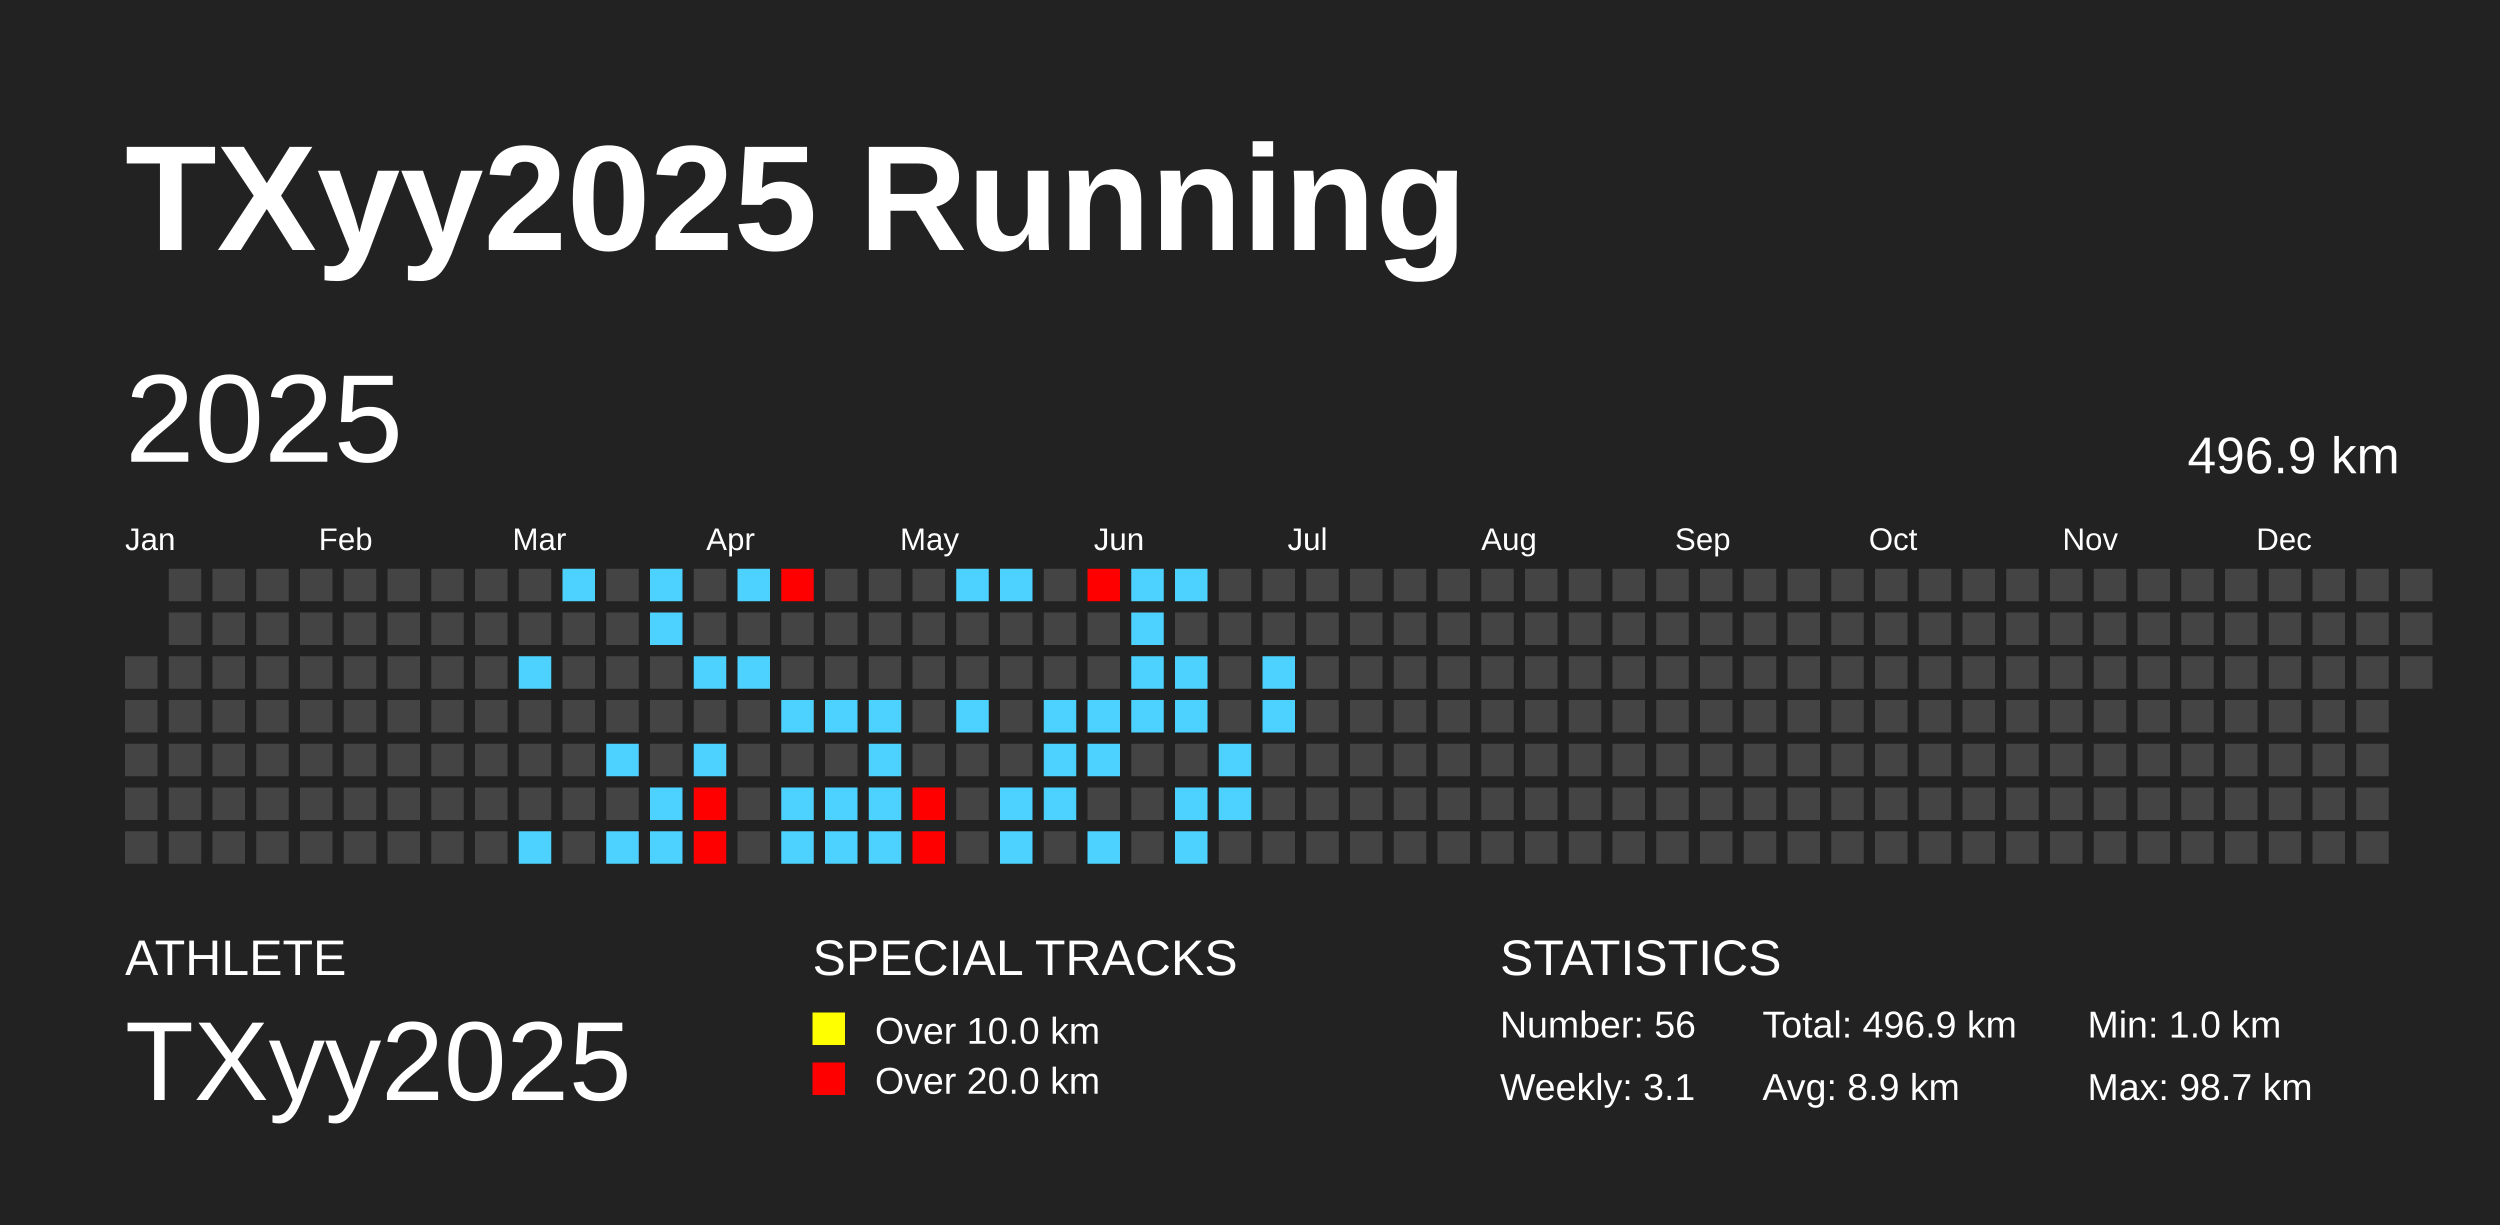
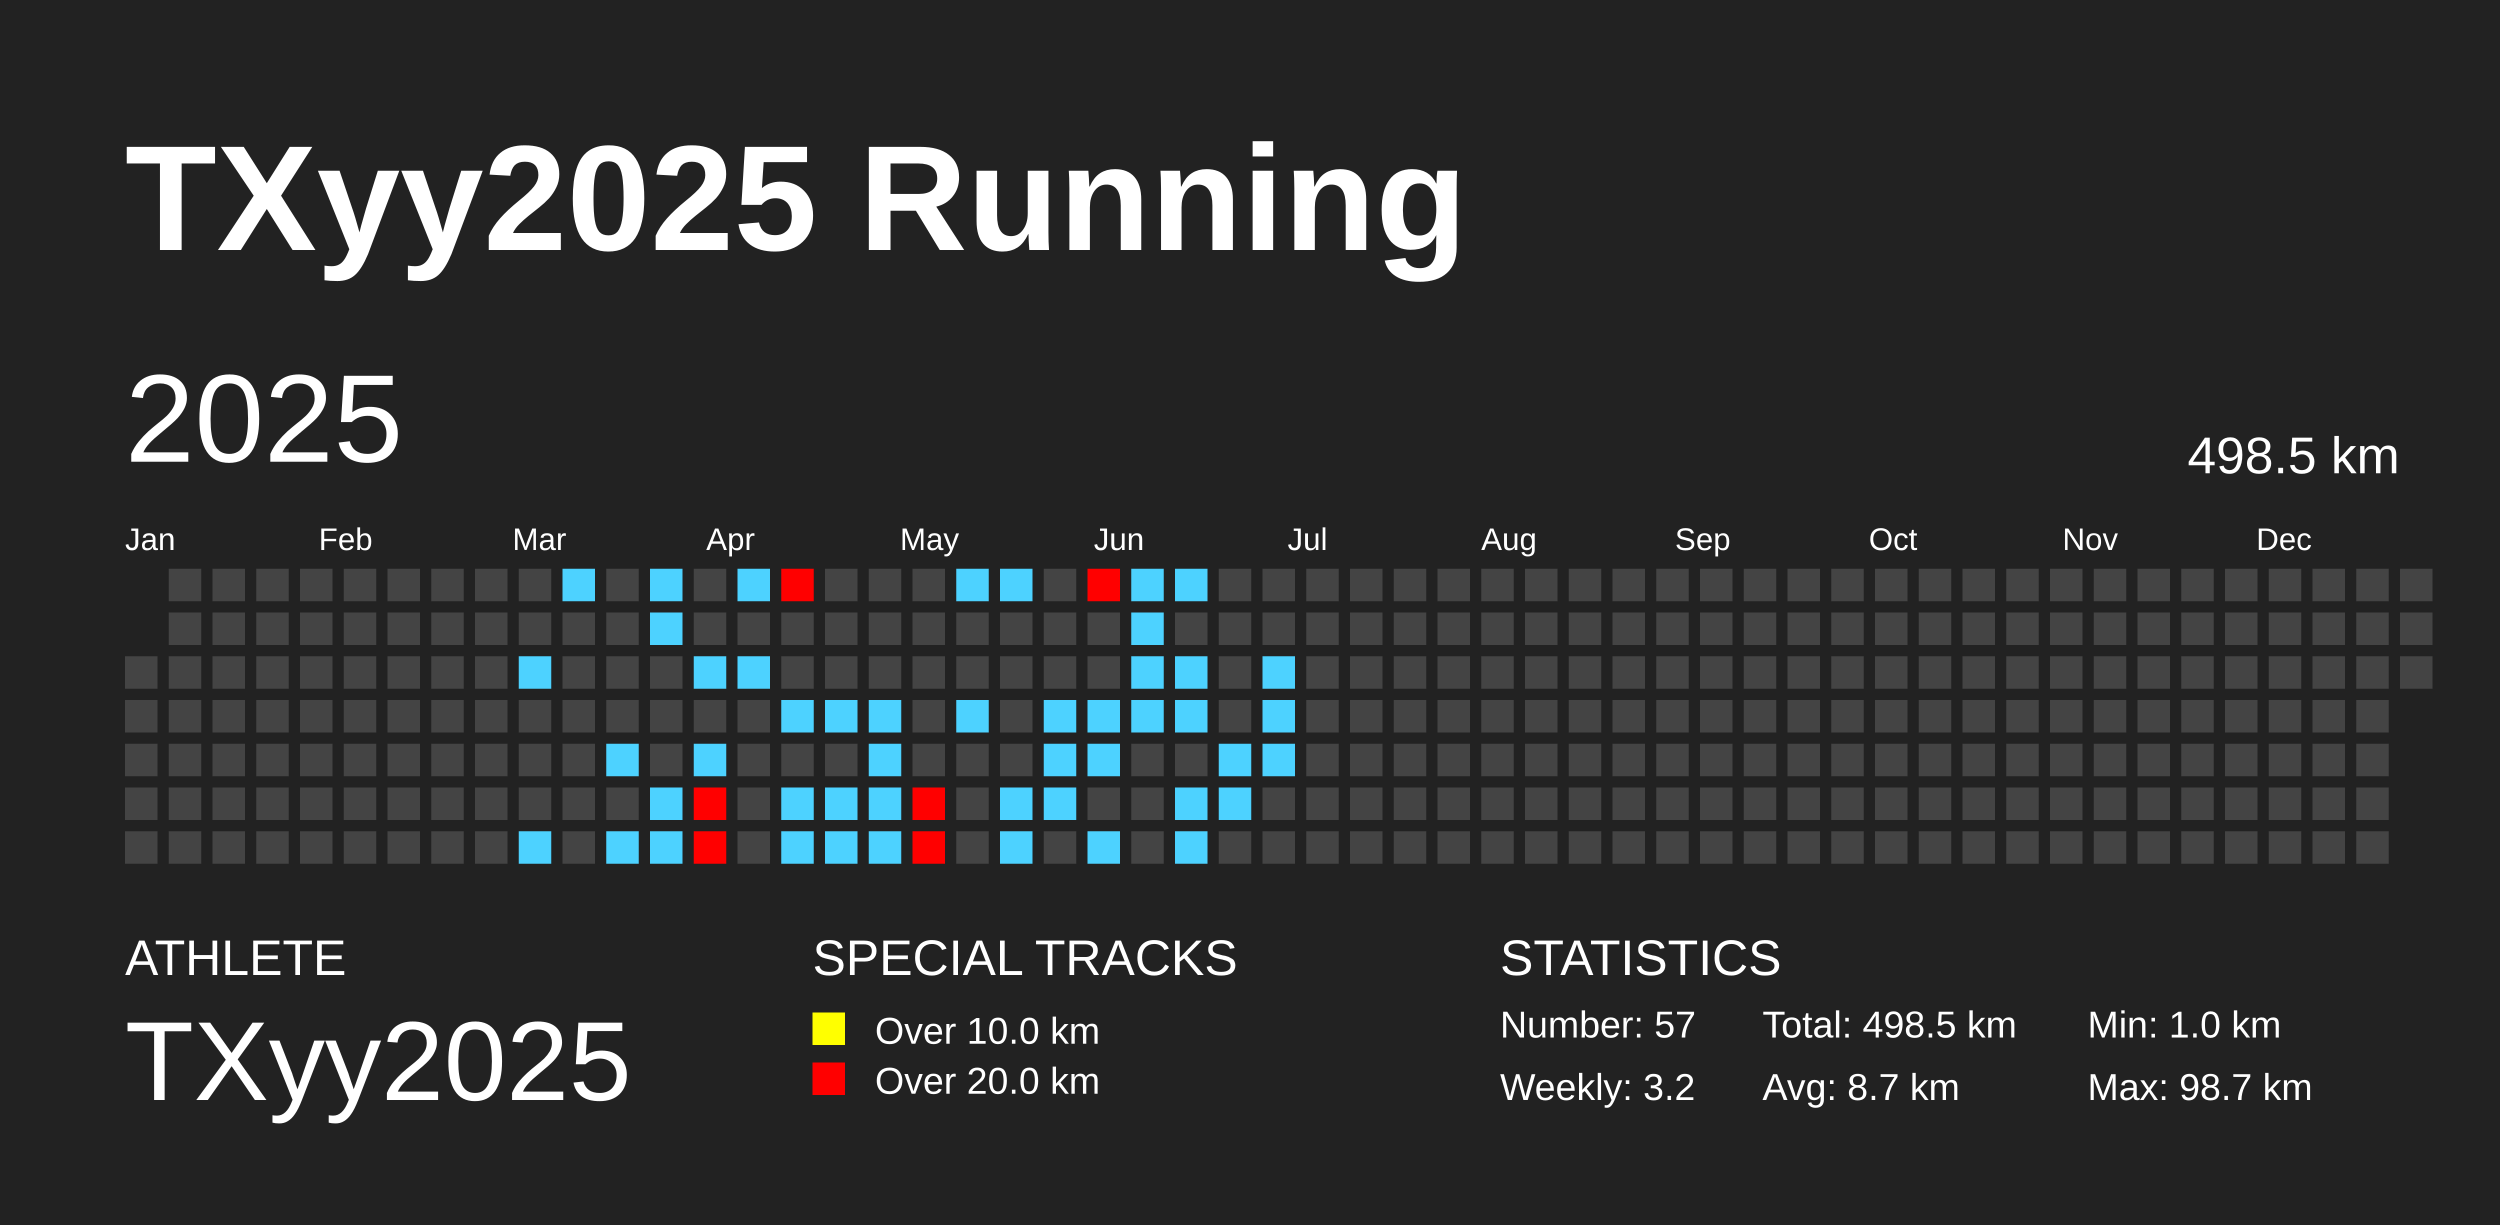
<svg xmlns="http://www.w3.org/2000/svg" baseProfile="full" height="98mm" version="1.1" viewBox="0,0,200,98" width="200mm">
  <defs />
  <rect fill="#222222" height="98" width="200" x="0" y="0" />
  <text fill="#FFFFFF" style="font-size:12px; font-family:Arial; font-weight:bold;" x="10" y="20">TXyy2025 Running</text>
  <text fill="#FFFFFF" style="font-size:4px; font-family:Arial" x="10" y="78">ATHLETE</text>
  <text fill="#FFFFFF" style="font-size:9px; font-family:Arial" x="10" y="88">TXyy2025</text>
  <text fill="#FFFFFF" style="font-size:4px; font-family:Arial" x="65" y="78">SPECIAL TRACKS</text>
  <rect fill="yellow" height="2.6" width="2.6" x="65" y="81" />
  <text fill="#FFFFFF" style="font-size:3px; font-family:Arial" x="70" y="83.5">Over 10.0 km</text>
  <rect fill="red" height="2.6" width="2.6" x="65" y="85" />
  <text fill="#FFFFFF" style="font-size:3px; font-family:Arial" x="70" y="87.5">Over 20.0 km</text>
  <text fill="#FFFFFF" style="font-size:4px; font-family:Arial" x="120" y="78">STATISTICS</text>
-   <text fill="#FFFFFF" style="font-size:3px; font-family:Arial" x="120" y="83">Number: 56</text>
-   <text fill="#FFFFFF" style="font-size:3px; font-family:Arial" x="120" y="88">Weekly: 3.1</text>
-   <text fill="#FFFFFF" style="font-size:3px; font-family:Arial" x="141" y="83">Total: 496.9 km</text>
-   <text fill="#FFFFFF" style="font-size:3px; font-family:Arial" x="141" y="88">Avg: 8.9 km</text>
+   <text fill="#FFFFFF" style="font-size:3px; font-family:Arial" x="120" y="83">Number: 57</text>
+   <text fill="#FFFFFF" style="font-size:3px; font-family:Arial" x="120" y="88">Weekly: 3.2</text>
+   <text fill="#FFFFFF" style="font-size:3px; font-family:Arial" x="141" y="83">Total: 498.5 km</text>
+   <text fill="#FFFFFF" style="font-size:3px; font-family:Arial" x="141" y="88">Avg: 8.7 km</text>
  <text fill="#FFFFFF" style="font-size:3px; font-family:Arial" x="167" y="83">Min: 1.0 km</text>
  <text fill="#FFFFFF" style="font-size:3px; font-family:Arial" x="167" y="88">Max: 98.7 km</text>
  <text dominant-baseline="hanging" fill="#FFFFFF" style="font-size:10.0px; font-family:Arial;" x="10" y="30">2025</text>
-   <text dominant-baseline="hanging" fill="#FFFFFF" style="font-size:4.125px; font-family:Arial;" x="175" y="35">496.9 km</text>
+   <text dominant-baseline="hanging" fill="#FFFFFF" style="font-size:4.125px; font-family:Arial;" x="175" y="35">498.5 km</text>
  <text fill="#FFFFFF" style="font-size:2.5px; font-family:Arial" x="10.0" y="44">Jan</text>
  <text fill="#FFFFFF" style="font-size:2.5px; font-family:Arial" x="25.5" y="44">Feb</text>
  <text fill="#FFFFFF" style="font-size:2.5px; font-family:Arial" x="41.0" y="44">Mar</text>
  <text fill="#FFFFFF" style="font-size:2.5px; font-family:Arial" x="56.5" y="44">Apr</text>
  <text fill="#FFFFFF" style="font-size:2.5px; font-family:Arial" x="72.0" y="44">May</text>
  <text fill="#FFFFFF" style="font-size:2.5px; font-family:Arial" x="87.5" y="44">Jun</text>
  <text fill="#FFFFFF" style="font-size:2.5px; font-family:Arial" x="103.0" y="44">Jul</text>
  <text fill="#FFFFFF" style="font-size:2.5px; font-family:Arial" x="118.5" y="44">Aug</text>
  <text fill="#FFFFFF" style="font-size:2.5px; font-family:Arial" x="134.0" y="44">Sep</text>
  <text fill="#FFFFFF" style="font-size:2.5px; font-family:Arial" x="149.5" y="44">Oct</text>
  <text fill="#FFFFFF" style="font-size:2.5px; font-family:Arial" x="165.0" y="44">Nov</text>
  <text fill="#FFFFFF" style="font-size:2.5px; font-family:Arial" x="180.5" y="44">Dec</text>
  <rect fill="#444444" height="2.6" width="2.6" x="10.0" y="52.5" />
  <rect fill="#444444" height="2.6" width="2.6" x="10.0" y="56.0" />
  <rect fill="#444444" height="2.6" width="2.6" x="10.0" y="59.5" />
  <rect fill="#444444" height="2.6" width="2.6" x="10.0" y="63.0" />
  <rect fill="#444444" height="2.6" width="2.6" x="10.0" y="66.5" />
  <rect fill="#444444" height="2.6" width="2.6" x="13.5" y="45.5" />
  <rect fill="#444444" height="2.6" width="2.6" x="13.5" y="49.0" />
  <rect fill="#444444" height="2.6" width="2.6" x="13.5" y="52.5" />
  <rect fill="#444444" height="2.6" width="2.6" x="13.5" y="56.0" />
  <rect fill="#444444" height="2.6" width="2.6" x="13.5" y="59.5" />
  <rect fill="#444444" height="2.6" width="2.6" x="13.5" y="63.0" />
  <rect fill="#444444" height="2.6" width="2.6" x="13.5" y="66.5" />
  <rect fill="#444444" height="2.6" width="2.6" x="17.0" y="45.5" />
  <rect fill="#444444" height="2.6" width="2.6" x="17.0" y="49.0" />
  <rect fill="#444444" height="2.6" width="2.6" x="17.0" y="52.5" />
  <rect fill="#444444" height="2.6" width="2.6" x="17.0" y="56.0" />
  <rect fill="#444444" height="2.6" width="2.6" x="17.0" y="59.5" />
  <rect fill="#444444" height="2.6" width="2.6" x="17.0" y="63.0" />
  <rect fill="#444444" height="2.6" width="2.6" x="17.0" y="66.5" />
  <rect fill="#444444" height="2.6" width="2.6" x="20.5" y="45.5" />
  <rect fill="#444444" height="2.6" width="2.6" x="20.5" y="49.0" />
  <rect fill="#444444" height="2.6" width="2.6" x="20.5" y="52.5" />
  <rect fill="#444444" height="2.6" width="2.6" x="20.5" y="56.0" />
  <rect fill="#444444" height="2.6" width="2.6" x="20.5" y="59.5" />
  <rect fill="#444444" height="2.6" width="2.6" x="20.5" y="63.0" />
  <rect fill="#444444" height="2.6" width="2.6" x="20.5" y="66.5" />
  <rect fill="#444444" height="2.6" width="2.6" x="24.0" y="45.5" />
  <rect fill="#444444" height="2.6" width="2.6" x="24.0" y="49.0" />
  <rect fill="#444444" height="2.6" width="2.6" x="24.0" y="52.5" />
  <rect fill="#444444" height="2.6" width="2.6" x="24.0" y="56.0" />
  <rect fill="#444444" height="2.6" width="2.6" x="24.0" y="59.5" />
  <rect fill="#444444" height="2.6" width="2.6" x="24.0" y="63.0" />
  <rect fill="#444444" height="2.6" width="2.6" x="24.0" y="66.5" />
  <rect fill="#444444" height="2.6" width="2.6" x="27.5" y="45.5" />
  <rect fill="#444444" height="2.6" width="2.6" x="27.5" y="49.0" />
  <rect fill="#444444" height="2.6" width="2.6" x="27.5" y="52.5" />
  <rect fill="#444444" height="2.6" width="2.6" x="27.5" y="56.0" />
  <rect fill="#444444" height="2.6" width="2.6" x="27.5" y="59.5" />
  <rect fill="#444444" height="2.6" width="2.6" x="27.5" y="63.0" />
  <rect fill="#444444" height="2.6" width="2.6" x="27.5" y="66.5" />
  <rect fill="#444444" height="2.6" width="2.6" x="31.0" y="45.5" />
  <rect fill="#444444" height="2.6" width="2.6" x="31.0" y="49.0" />
  <rect fill="#444444" height="2.6" width="2.6" x="31.0" y="52.5" />
  <rect fill="#444444" height="2.6" width="2.6" x="31.0" y="56.0" />
  <rect fill="#444444" height="2.6" width="2.6" x="31.0" y="59.5" />
  <rect fill="#444444" height="2.6" width="2.6" x="31.0" y="63.0" />
  <rect fill="#444444" height="2.6" width="2.6" x="31.0" y="66.5" />
  <rect fill="#444444" height="2.6" width="2.6" x="34.5" y="45.5" />
  <rect fill="#444444" height="2.6" width="2.6" x="34.5" y="49.0" />
  <rect fill="#444444" height="2.6" width="2.6" x="34.5" y="52.5" />
  <rect fill="#444444" height="2.6" width="2.6" x="34.5" y="56.0" />
  <rect fill="#444444" height="2.6" width="2.6" x="34.5" y="59.5" />
  <rect fill="#444444" height="2.6" width="2.6" x="34.5" y="63.0" />
  <rect fill="#444444" height="2.6" width="2.6" x="34.5" y="66.5" />
  <rect fill="#444444" height="2.6" width="2.6" x="38.0" y="45.5" />
  <rect fill="#444444" height="2.6" width="2.6" x="38.0" y="49.0" />
  <rect fill="#444444" height="2.6" width="2.6" x="38.0" y="52.5" />
  <rect fill="#444444" height="2.6" width="2.6" x="38.0" y="56.0" />
  <rect fill="#444444" height="2.6" width="2.6" x="38.0" y="59.5" />
  <rect fill="#444444" height="2.6" width="2.6" x="38.0" y="63.0" />
  <rect fill="#444444" height="2.6" width="2.6" x="38.0" y="66.5" />
  <rect fill="#444444" height="2.6" width="2.6" x="41.5" y="45.5" />
  <rect fill="#444444" height="2.6" width="2.6" x="41.5" y="49.0" />
  <rect fill="#4dd2ff" height="2.6" width="2.6" x="41.5" y="52.5" />
  <rect fill="#444444" height="2.6" width="2.6" x="41.5" y="56.0" />
  <rect fill="#444444" height="2.6" width="2.6" x="41.5" y="59.5" />
  <rect fill="#444444" height="2.6" width="2.6" x="41.5" y="63.0" />
  <rect fill="#4dd2ff" height="2.6" width="2.6" x="41.5" y="66.5" />
  <rect fill="#4dd2ff" height="2.6" width="2.6" x="45.0" y="45.5" />
  <rect fill="#444444" height="2.6" width="2.6" x="45.0" y="49.0" />
  <rect fill="#444444" height="2.6" width="2.6" x="45.0" y="52.5" />
  <rect fill="#444444" height="2.6" width="2.6" x="45.0" y="56.0" />
  <rect fill="#444444" height="2.6" width="2.6" x="45.0" y="59.5" />
  <rect fill="#444444" height="2.6" width="2.6" x="45.0" y="63.0" />
  <rect fill="#444444" height="2.6" width="2.6" x="45.0" y="66.5" />
  <rect fill="#444444" height="2.6" width="2.6" x="48.5" y="45.5" />
  <rect fill="#444444" height="2.6" width="2.6" x="48.5" y="49.0" />
  <rect fill="#444444" height="2.6" width="2.6" x="48.5" y="52.5" />
  <rect fill="#444444" height="2.6" width="2.6" x="48.5" y="56.0" />
  <rect fill="#4dd2ff" height="2.6" width="2.6" x="48.5" y="59.5" />
  <rect fill="#444444" height="2.6" width="2.6" x="48.5" y="63.0" />
  <rect fill="#4dd2ff" height="2.6" width="2.6" x="48.5" y="66.5" />
  <rect fill="#4dd2ff" height="2.6" width="2.6" x="52.0" y="45.5" />
  <rect fill="#4dd2ff" height="2.6" width="2.6" x="52.0" y="49.0" />
  <rect fill="#444444" height="2.6" width="2.6" x="52.0" y="52.5" />
  <rect fill="#444444" height="2.6" width="2.6" x="52.0" y="56.0" />
  <rect fill="#444444" height="2.6" width="2.6" x="52.0" y="59.5" />
  <rect fill="#4dd2ff" height="2.6" width="2.6" x="52.0" y="63.0" />
  <rect fill="#4dd2ff" height="2.6" width="2.6" x="52.0" y="66.5" />
  <rect fill="#444444" height="2.6" width="2.6" x="55.5" y="45.5" />
  <rect fill="#444444" height="2.6" width="2.6" x="55.5" y="49.0" />
  <rect fill="#4dd2ff" height="2.6" width="2.6" x="55.5" y="52.5" />
  <rect fill="#444444" height="2.6" width="2.6" x="55.5" y="56.0" />
  <rect fill="#4dd2ff" height="2.6" width="2.6" x="55.5" y="59.5" />
  <rect fill="red" height="2.6" width="2.6" x="55.5" y="63.0" />
  <rect fill="red" height="2.6" width="2.6" x="55.5" y="66.5" />
  <rect fill="#4dd2ff" height="2.6" width="2.6" x="59.0" y="45.5" />
  <rect fill="#444444" height="2.6" width="2.6" x="59.0" y="49.0" />
  <rect fill="#4dd2ff" height="2.6" width="2.6" x="59.0" y="52.5" />
  <rect fill="#444444" height="2.6" width="2.6" x="59.0" y="56.0" />
  <rect fill="#444444" height="2.6" width="2.6" x="59.0" y="59.5" />
  <rect fill="#444444" height="2.6" width="2.6" x="59.0" y="63.0" />
  <rect fill="#444444" height="2.6" width="2.6" x="59.0" y="66.5" />
  <rect fill="red" height="2.6" width="2.6" x="62.5" y="45.5" />
  <rect fill="#444444" height="2.6" width="2.6" x="62.5" y="49.0" />
  <rect fill="#444444" height="2.6" width="2.6" x="62.5" y="52.5" />
  <rect fill="#4dd2ff" height="2.6" width="2.6" x="62.5" y="56.0" />
  <rect fill="#444444" height="2.6" width="2.6" x="62.5" y="59.5" />
  <rect fill="#4dd2ff" height="2.6" width="2.6" x="62.5" y="63.0" />
  <rect fill="#4dd2ff" height="2.6" width="2.6" x="62.5" y="66.5" />
  <rect fill="#444444" height="2.6" width="2.6" x="66.0" y="45.5" />
  <rect fill="#444444" height="2.6" width="2.6" x="66.0" y="49.0" />
  <rect fill="#444444" height="2.6" width="2.6" x="66.0" y="52.5" />
  <rect fill="#4dd2ff" height="2.6" width="2.6" x="66.0" y="56.0" />
  <rect fill="#444444" height="2.6" width="2.6" x="66.0" y="59.5" />
  <rect fill="#4dd2ff" height="2.6" width="2.6" x="66.0" y="63.0" />
  <rect fill="#4dd2ff" height="2.6" width="2.6" x="66.0" y="66.5" />
  <rect fill="#444444" height="2.6" width="2.6" x="69.5" y="45.5" />
  <rect fill="#444444" height="2.6" width="2.6" x="69.5" y="49.0" />
  <rect fill="#444444" height="2.6" width="2.6" x="69.5" y="52.5" />
  <rect fill="#4dd2ff" height="2.6" width="2.6" x="69.5" y="56.0" />
  <rect fill="#4dd2ff" height="2.6" width="2.6" x="69.5" y="59.5" />
  <rect fill="#4dd2ff" height="2.6" width="2.6" x="69.5" y="63.0" />
  <rect fill="#4dd2ff" height="2.6" width="2.6" x="69.5" y="66.5" />
  <rect fill="#444444" height="2.6" width="2.6" x="73.0" y="45.5" />
  <rect fill="#444444" height="2.6" width="2.6" x="73.0" y="49.0" />
  <rect fill="#444444" height="2.6" width="2.6" x="73.0" y="52.5" />
  <rect fill="#444444" height="2.6" width="2.6" x="73.0" y="56.0" />
  <rect fill="#444444" height="2.6" width="2.6" x="73.0" y="59.5" />
  <rect fill="red" height="2.6" width="2.6" x="73.0" y="63.0" />
  <rect fill="red" height="2.6" width="2.6" x="73.0" y="66.5" />
  <rect fill="#4dd2ff" height="2.6" width="2.6" x="76.5" y="45.5" />
  <rect fill="#444444" height="2.6" width="2.6" x="76.5" y="49.0" />
  <rect fill="#444444" height="2.6" width="2.6" x="76.5" y="52.5" />
  <rect fill="#4dd2ff" height="2.6" width="2.6" x="76.5" y="56.0" />
  <rect fill="#444444" height="2.6" width="2.6" x="76.5" y="59.5" />
  <rect fill="#444444" height="2.6" width="2.6" x="76.5" y="63.0" />
  <rect fill="#444444" height="2.6" width="2.6" x="76.5" y="66.5" />
  <rect fill="#4dd2ff" height="2.6" width="2.6" x="80.0" y="45.5" />
  <rect fill="#444444" height="2.6" width="2.6" x="80.0" y="49.0" />
  <rect fill="#444444" height="2.6" width="2.6" x="80.0" y="52.5" />
  <rect fill="#444444" height="2.6" width="2.6" x="80.0" y="56.0" />
  <rect fill="#444444" height="2.6" width="2.6" x="80.0" y="59.5" />
  <rect fill="#4dd2ff" height="2.6" width="2.6" x="80.0" y="63.0" />
  <rect fill="#4dd2ff" height="2.6" width="2.6" x="80.0" y="66.5" />
  <rect fill="#444444" height="2.6" width="2.6" x="83.5" y="45.5" />
  <rect fill="#444444" height="2.6" width="2.6" x="83.5" y="49.0" />
  <rect fill="#444444" height="2.6" width="2.6" x="83.5" y="52.5" />
  <rect fill="#4dd2ff" height="2.6" width="2.6" x="83.5" y="56.0" />
  <rect fill="#4dd2ff" height="2.6" width="2.6" x="83.5" y="59.5" />
  <rect fill="#4dd2ff" height="2.6" width="2.6" x="83.5" y="63.0" />
  <rect fill="#444444" height="2.6" width="2.6" x="83.5" y="66.5" />
  <rect fill="red" height="2.6" width="2.6" x="87.0" y="45.5" />
  <rect fill="#444444" height="2.6" width="2.6" x="87.0" y="49.0" />
  <rect fill="#444444" height="2.6" width="2.6" x="87.0" y="52.5" />
  <rect fill="#4dd2ff" height="2.6" width="2.6" x="87.0" y="56.0" />
  <rect fill="#4dd2ff" height="2.6" width="2.6" x="87.0" y="59.5" />
  <rect fill="#444444" height="2.6" width="2.6" x="87.0" y="63.0" />
  <rect fill="#4dd2ff" height="2.6" width="2.6" x="87.0" y="66.5" />
  <rect fill="#4dd2ff" height="2.6" width="2.6" x="90.5" y="45.5" />
  <rect fill="#4dd2ff" height="2.6" width="2.6" x="90.5" y="49.0" />
  <rect fill="#4dd2ff" height="2.6" width="2.6" x="90.5" y="52.5" />
  <rect fill="#4dd2ff" height="2.6" width="2.6" x="90.5" y="56.0" />
  <rect fill="#444444" height="2.6" width="2.6" x="90.5" y="59.5" />
  <rect fill="#444444" height="2.6" width="2.6" x="90.5" y="63.0" />
  <rect fill="#444444" height="2.6" width="2.6" x="90.5" y="66.5" />
  <rect fill="#4dd2ff" height="2.6" width="2.6" x="94.0" y="45.5" />
  <rect fill="#444444" height="2.6" width="2.6" x="94.0" y="49.0" />
  <rect fill="#4dd2ff" height="2.6" width="2.6" x="94.0" y="52.5" />
  <rect fill="#4dd2ff" height="2.6" width="2.6" x="94.0" y="56.0" />
  <rect fill="#444444" height="2.6" width="2.6" x="94.0" y="59.5" />
  <rect fill="#4dd2ff" height="2.6" width="2.6" x="94.0" y="63.0" />
  <rect fill="#4dd2ff" height="2.6" width="2.6" x="94.0" y="66.5" />
  <rect fill="#444444" height="2.6" width="2.6" x="97.5" y="45.5" />
  <rect fill="#444444" height="2.6" width="2.6" x="97.5" y="49.0" />
  <rect fill="#444444" height="2.6" width="2.6" x="97.5" y="52.5" />
  <rect fill="#444444" height="2.6" width="2.6" x="97.5" y="56.0" />
  <rect fill="#4dd2ff" height="2.6" width="2.6" x="97.5" y="59.5" />
  <rect fill="#4dd2ff" height="2.6" width="2.6" x="97.5" y="63.0" />
  <rect fill="#444444" height="2.6" width="2.6" x="97.5" y="66.5" />
  <rect fill="#444444" height="2.6" width="2.6" x="101.0" y="45.5" />
  <rect fill="#444444" height="2.6" width="2.6" x="101.0" y="49.0" />
  <rect fill="#4dd2ff" height="2.6" width="2.6" x="101.0" y="52.5" />
  <rect fill="#4dd2ff" height="2.6" width="2.6" x="101.0" y="56.0" />
-   <rect fill="#444444" height="2.6" width="2.6" x="101.0" y="59.5" />
+   <rect fill="#4dd2ff" height="2.6" width="2.6" x="101.0" y="59.5" />
  <rect fill="#444444" height="2.6" width="2.6" x="101.0" y="63.0" />
  <rect fill="#444444" height="2.6" width="2.6" x="101.0" y="66.5" />
  <rect fill="#444444" height="2.6" width="2.6" x="104.5" y="45.5" />
  <rect fill="#444444" height="2.6" width="2.6" x="104.5" y="49.0" />
  <rect fill="#444444" height="2.6" width="2.6" x="104.5" y="52.5" />
  <rect fill="#444444" height="2.6" width="2.6" x="104.5" y="56.0" />
  <rect fill="#444444" height="2.6" width="2.6" x="104.5" y="59.5" />
  <rect fill="#444444" height="2.6" width="2.6" x="104.5" y="63.0" />
  <rect fill="#444444" height="2.6" width="2.6" x="104.5" y="66.5" />
  <rect fill="#444444" height="2.6" width="2.6" x="108.0" y="45.5" />
  <rect fill="#444444" height="2.6" width="2.6" x="108.0" y="49.0" />
  <rect fill="#444444" height="2.6" width="2.6" x="108.0" y="52.5" />
  <rect fill="#444444" height="2.6" width="2.6" x="108.0" y="56.0" />
  <rect fill="#444444" height="2.6" width="2.6" x="108.0" y="59.5" />
  <rect fill="#444444" height="2.6" width="2.6" x="108.0" y="63.0" />
  <rect fill="#444444" height="2.6" width="2.6" x="108.0" y="66.5" />
  <rect fill="#444444" height="2.6" width="2.6" x="111.5" y="45.5" />
  <rect fill="#444444" height="2.6" width="2.6" x="111.5" y="49.0" />
  <rect fill="#444444" height="2.6" width="2.6" x="111.5" y="52.5" />
  <rect fill="#444444" height="2.6" width="2.6" x="111.5" y="56.0" />
  <rect fill="#444444" height="2.6" width="2.6" x="111.5" y="59.5" />
  <rect fill="#444444" height="2.6" width="2.6" x="111.5" y="63.0" />
  <rect fill="#444444" height="2.6" width="2.6" x="111.5" y="66.5" />
  <rect fill="#444444" height="2.6" width="2.6" x="115.0" y="45.5" />
  <rect fill="#444444" height="2.6" width="2.6" x="115.0" y="49.0" />
  <rect fill="#444444" height="2.6" width="2.6" x="115.0" y="52.5" />
  <rect fill="#444444" height="2.6" width="2.6" x="115.0" y="56.0" />
  <rect fill="#444444" height="2.6" width="2.6" x="115.0" y="59.5" />
  <rect fill="#444444" height="2.6" width="2.6" x="115.0" y="63.0" />
  <rect fill="#444444" height="2.6" width="2.6" x="115.0" y="66.5" />
  <rect fill="#444444" height="2.6" width="2.6" x="118.5" y="45.5" />
  <rect fill="#444444" height="2.6" width="2.6" x="118.5" y="49.0" />
  <rect fill="#444444" height="2.6" width="2.6" x="118.5" y="52.5" />
  <rect fill="#444444" height="2.6" width="2.6" x="118.5" y="56.0" />
  <rect fill="#444444" height="2.6" width="2.6" x="118.5" y="59.5" />
  <rect fill="#444444" height="2.6" width="2.6" x="118.5" y="63.0" />
  <rect fill="#444444" height="2.6" width="2.6" x="118.5" y="66.5" />
  <rect fill="#444444" height="2.6" width="2.6" x="122.0" y="45.5" />
  <rect fill="#444444" height="2.6" width="2.6" x="122.0" y="49.0" />
  <rect fill="#444444" height="2.6" width="2.6" x="122.0" y="52.5" />
  <rect fill="#444444" height="2.6" width="2.6" x="122.0" y="56.0" />
  <rect fill="#444444" height="2.6" width="2.6" x="122.0" y="59.5" />
  <rect fill="#444444" height="2.6" width="2.6" x="122.0" y="63.0" />
  <rect fill="#444444" height="2.6" width="2.6" x="122.0" y="66.5" />
  <rect fill="#444444" height="2.6" width="2.6" x="125.5" y="45.5" />
  <rect fill="#444444" height="2.6" width="2.6" x="125.5" y="49.0" />
  <rect fill="#444444" height="2.6" width="2.6" x="125.5" y="52.5" />
  <rect fill="#444444" height="2.6" width="2.6" x="125.5" y="56.0" />
  <rect fill="#444444" height="2.6" width="2.6" x="125.5" y="59.5" />
  <rect fill="#444444" height="2.6" width="2.6" x="125.5" y="63.0" />
  <rect fill="#444444" height="2.6" width="2.6" x="125.5" y="66.5" />
  <rect fill="#444444" height="2.6" width="2.6" x="129.0" y="45.5" />
  <rect fill="#444444" height="2.6" width="2.6" x="129.0" y="49.0" />
  <rect fill="#444444" height="2.6" width="2.6" x="129.0" y="52.5" />
  <rect fill="#444444" height="2.6" width="2.6" x="129.0" y="56.0" />
  <rect fill="#444444" height="2.6" width="2.6" x="129.0" y="59.5" />
  <rect fill="#444444" height="2.6" width="2.6" x="129.0" y="63.0" />
  <rect fill="#444444" height="2.6" width="2.6" x="129.0" y="66.5" />
  <rect fill="#444444" height="2.6" width="2.6" x="132.5" y="45.5" />
  <rect fill="#444444" height="2.6" width="2.6" x="132.5" y="49.0" />
  <rect fill="#444444" height="2.6" width="2.6" x="132.5" y="52.5" />
  <rect fill="#444444" height="2.6" width="2.6" x="132.5" y="56.0" />
  <rect fill="#444444" height="2.6" width="2.6" x="132.5" y="59.5" />
  <rect fill="#444444" height="2.6" width="2.6" x="132.5" y="63.0" />
  <rect fill="#444444" height="2.6" width="2.6" x="132.5" y="66.5" />
  <rect fill="#444444" height="2.6" width="2.6" x="136.0" y="45.5" />
  <rect fill="#444444" height="2.6" width="2.6" x="136.0" y="49.0" />
  <rect fill="#444444" height="2.6" width="2.6" x="136.0" y="52.5" />
  <rect fill="#444444" height="2.6" width="2.6" x="136.0" y="56.0" />
  <rect fill="#444444" height="2.6" width="2.6" x="136.0" y="59.5" />
  <rect fill="#444444" height="2.6" width="2.6" x="136.0" y="63.0" />
  <rect fill="#444444" height="2.6" width="2.6" x="136.0" y="66.5" />
  <rect fill="#444444" height="2.6" width="2.6" x="139.5" y="45.5" />
  <rect fill="#444444" height="2.6" width="2.6" x="139.5" y="49.0" />
  <rect fill="#444444" height="2.6" width="2.6" x="139.5" y="52.5" />
  <rect fill="#444444" height="2.6" width="2.6" x="139.5" y="56.0" />
  <rect fill="#444444" height="2.6" width="2.6" x="139.5" y="59.5" />
  <rect fill="#444444" height="2.6" width="2.6" x="139.5" y="63.0" />
  <rect fill="#444444" height="2.6" width="2.6" x="139.5" y="66.5" />
  <rect fill="#444444" height="2.6" width="2.6" x="143.0" y="45.5" />
  <rect fill="#444444" height="2.6" width="2.6" x="143.0" y="49.0" />
  <rect fill="#444444" height="2.6" width="2.6" x="143.0" y="52.5" />
  <rect fill="#444444" height="2.6" width="2.6" x="143.0" y="56.0" />
  <rect fill="#444444" height="2.6" width="2.6" x="143.0" y="59.5" />
  <rect fill="#444444" height="2.6" width="2.6" x="143.0" y="63.0" />
  <rect fill="#444444" height="2.6" width="2.6" x="143.0" y="66.5" />
  <rect fill="#444444" height="2.6" width="2.6" x="146.5" y="45.5" />
  <rect fill="#444444" height="2.6" width="2.6" x="146.5" y="49.0" />
  <rect fill="#444444" height="2.6" width="2.6" x="146.5" y="52.5" />
  <rect fill="#444444" height="2.6" width="2.6" x="146.5" y="56.0" />
  <rect fill="#444444" height="2.6" width="2.6" x="146.5" y="59.5" />
  <rect fill="#444444" height="2.6" width="2.6" x="146.5" y="63.0" />
  <rect fill="#444444" height="2.6" width="2.6" x="146.5" y="66.5" />
  <rect fill="#444444" height="2.6" width="2.6" x="150.0" y="45.5" />
  <rect fill="#444444" height="2.6" width="2.6" x="150.0" y="49.0" />
  <rect fill="#444444" height="2.6" width="2.6" x="150.0" y="52.5" />
  <rect fill="#444444" height="2.6" width="2.6" x="150.0" y="56.0" />
  <rect fill="#444444" height="2.6" width="2.6" x="150.0" y="59.5" />
  <rect fill="#444444" height="2.6" width="2.6" x="150.0" y="63.0" />
  <rect fill="#444444" height="2.6" width="2.6" x="150.0" y="66.5" />
  <rect fill="#444444" height="2.6" width="2.6" x="153.5" y="45.5" />
  <rect fill="#444444" height="2.6" width="2.6" x="153.5" y="49.0" />
  <rect fill="#444444" height="2.6" width="2.6" x="153.5" y="52.5" />
  <rect fill="#444444" height="2.6" width="2.6" x="153.5" y="56.0" />
  <rect fill="#444444" height="2.6" width="2.6" x="153.5" y="59.5" />
  <rect fill="#444444" height="2.6" width="2.6" x="153.5" y="63.0" />
  <rect fill="#444444" height="2.6" width="2.6" x="153.5" y="66.5" />
  <rect fill="#444444" height="2.6" width="2.6" x="157.0" y="45.5" />
  <rect fill="#444444" height="2.6" width="2.6" x="157.0" y="49.0" />
  <rect fill="#444444" height="2.6" width="2.6" x="157.0" y="52.5" />
  <rect fill="#444444" height="2.6" width="2.6" x="157.0" y="56.0" />
  <rect fill="#444444" height="2.6" width="2.6" x="157.0" y="59.5" />
  <rect fill="#444444" height="2.6" width="2.6" x="157.0" y="63.0" />
  <rect fill="#444444" height="2.6" width="2.6" x="157.0" y="66.5" />
  <rect fill="#444444" height="2.6" width="2.6" x="160.5" y="45.5" />
  <rect fill="#444444" height="2.6" width="2.6" x="160.5" y="49.0" />
  <rect fill="#444444" height="2.6" width="2.6" x="160.5" y="52.5" />
  <rect fill="#444444" height="2.6" width="2.6" x="160.5" y="56.0" />
  <rect fill="#444444" height="2.6" width="2.6" x="160.5" y="59.5" />
  <rect fill="#444444" height="2.6" width="2.6" x="160.5" y="63.0" />
  <rect fill="#444444" height="2.6" width="2.6" x="160.5" y="66.5" />
  <rect fill="#444444" height="2.6" width="2.6" x="164.0" y="45.5" />
  <rect fill="#444444" height="2.6" width="2.6" x="164.0" y="49.0" />
  <rect fill="#444444" height="2.6" width="2.6" x="164.0" y="52.5" />
  <rect fill="#444444" height="2.6" width="2.6" x="164.0" y="56.0" />
  <rect fill="#444444" height="2.6" width="2.6" x="164.0" y="59.5" />
  <rect fill="#444444" height="2.6" width="2.6" x="164.0" y="63.0" />
  <rect fill="#444444" height="2.6" width="2.6" x="164.0" y="66.5" />
  <rect fill="#444444" height="2.6" width="2.6" x="167.5" y="45.5" />
  <rect fill="#444444" height="2.6" width="2.6" x="167.5" y="49.0" />
  <rect fill="#444444" height="2.6" width="2.6" x="167.5" y="52.5" />
  <rect fill="#444444" height="2.6" width="2.6" x="167.5" y="56.0" />
  <rect fill="#444444" height="2.6" width="2.6" x="167.5" y="59.5" />
  <rect fill="#444444" height="2.6" width="2.6" x="167.5" y="63.0" />
  <rect fill="#444444" height="2.6" width="2.6" x="167.5" y="66.5" />
  <rect fill="#444444" height="2.6" width="2.6" x="171.0" y="45.5" />
  <rect fill="#444444" height="2.6" width="2.6" x="171.0" y="49.0" />
  <rect fill="#444444" height="2.6" width="2.6" x="171.0" y="52.5" />
  <rect fill="#444444" height="2.6" width="2.6" x="171.0" y="56.0" />
  <rect fill="#444444" height="2.6" width="2.6" x="171.0" y="59.5" />
  <rect fill="#444444" height="2.6" width="2.6" x="171.0" y="63.0" />
  <rect fill="#444444" height="2.6" width="2.6" x="171.0" y="66.5" />
  <rect fill="#444444" height="2.6" width="2.6" x="174.5" y="45.5" />
  <rect fill="#444444" height="2.6" width="2.6" x="174.5" y="49.0" />
  <rect fill="#444444" height="2.6" width="2.6" x="174.5" y="52.5" />
  <rect fill="#444444" height="2.6" width="2.6" x="174.5" y="56.0" />
  <rect fill="#444444" height="2.6" width="2.6" x="174.5" y="59.5" />
  <rect fill="#444444" height="2.6" width="2.6" x="174.5" y="63.0" />
  <rect fill="#444444" height="2.6" width="2.6" x="174.5" y="66.5" />
  <rect fill="#444444" height="2.6" width="2.6" x="178.0" y="45.5" />
  <rect fill="#444444" height="2.6" width="2.6" x="178.0" y="49.0" />
  <rect fill="#444444" height="2.6" width="2.6" x="178.0" y="52.5" />
  <rect fill="#444444" height="2.6" width="2.6" x="178.0" y="56.0" />
  <rect fill="#444444" height="2.6" width="2.6" x="178.0" y="59.5" />
  <rect fill="#444444" height="2.6" width="2.6" x="178.0" y="63.0" />
  <rect fill="#444444" height="2.6" width="2.6" x="178.0" y="66.5" />
  <rect fill="#444444" height="2.6" width="2.6" x="181.5" y="45.5" />
  <rect fill="#444444" height="2.6" width="2.6" x="181.5" y="49.0" />
  <rect fill="#444444" height="2.6" width="2.6" x="181.5" y="52.5" />
  <rect fill="#444444" height="2.6" width="2.6" x="181.5" y="56.0" />
  <rect fill="#444444" height="2.6" width="2.6" x="181.5" y="59.5" />
  <rect fill="#444444" height="2.6" width="2.6" x="181.5" y="63.0" />
  <rect fill="#444444" height="2.6" width="2.6" x="181.5" y="66.5" />
  <rect fill="#444444" height="2.6" width="2.6" x="185.0" y="45.5" />
  <rect fill="#444444" height="2.6" width="2.6" x="185.0" y="49.0" />
  <rect fill="#444444" height="2.6" width="2.6" x="185.0" y="52.5" />
  <rect fill="#444444" height="2.6" width="2.6" x="185.0" y="56.0" />
  <rect fill="#444444" height="2.6" width="2.6" x="185.0" y="59.5" />
  <rect fill="#444444" height="2.6" width="2.6" x="185.0" y="63.0" />
  <rect fill="#444444" height="2.6" width="2.6" x="185.0" y="66.5" />
  <rect fill="#444444" height="2.6" width="2.6" x="188.5" y="45.5" />
  <rect fill="#444444" height="2.6" width="2.6" x="188.5" y="49.0" />
  <rect fill="#444444" height="2.6" width="2.6" x="188.5" y="52.5" />
  <rect fill="#444444" height="2.6" width="2.6" x="188.5" y="56.0" />
  <rect fill="#444444" height="2.6" width="2.6" x="188.5" y="59.5" />
  <rect fill="#444444" height="2.6" width="2.6" x="188.5" y="63.0" />
  <rect fill="#444444" height="2.6" width="2.6" x="188.5" y="66.5" />
  <rect fill="#444444" height="2.6" width="2.6" x="192.0" y="45.5" />
  <rect fill="#444444" height="2.6" width="2.6" x="192.0" y="49.0" />
  <rect fill="#444444" height="2.6" width="2.6" x="192.0" y="52.5" />
</svg>
